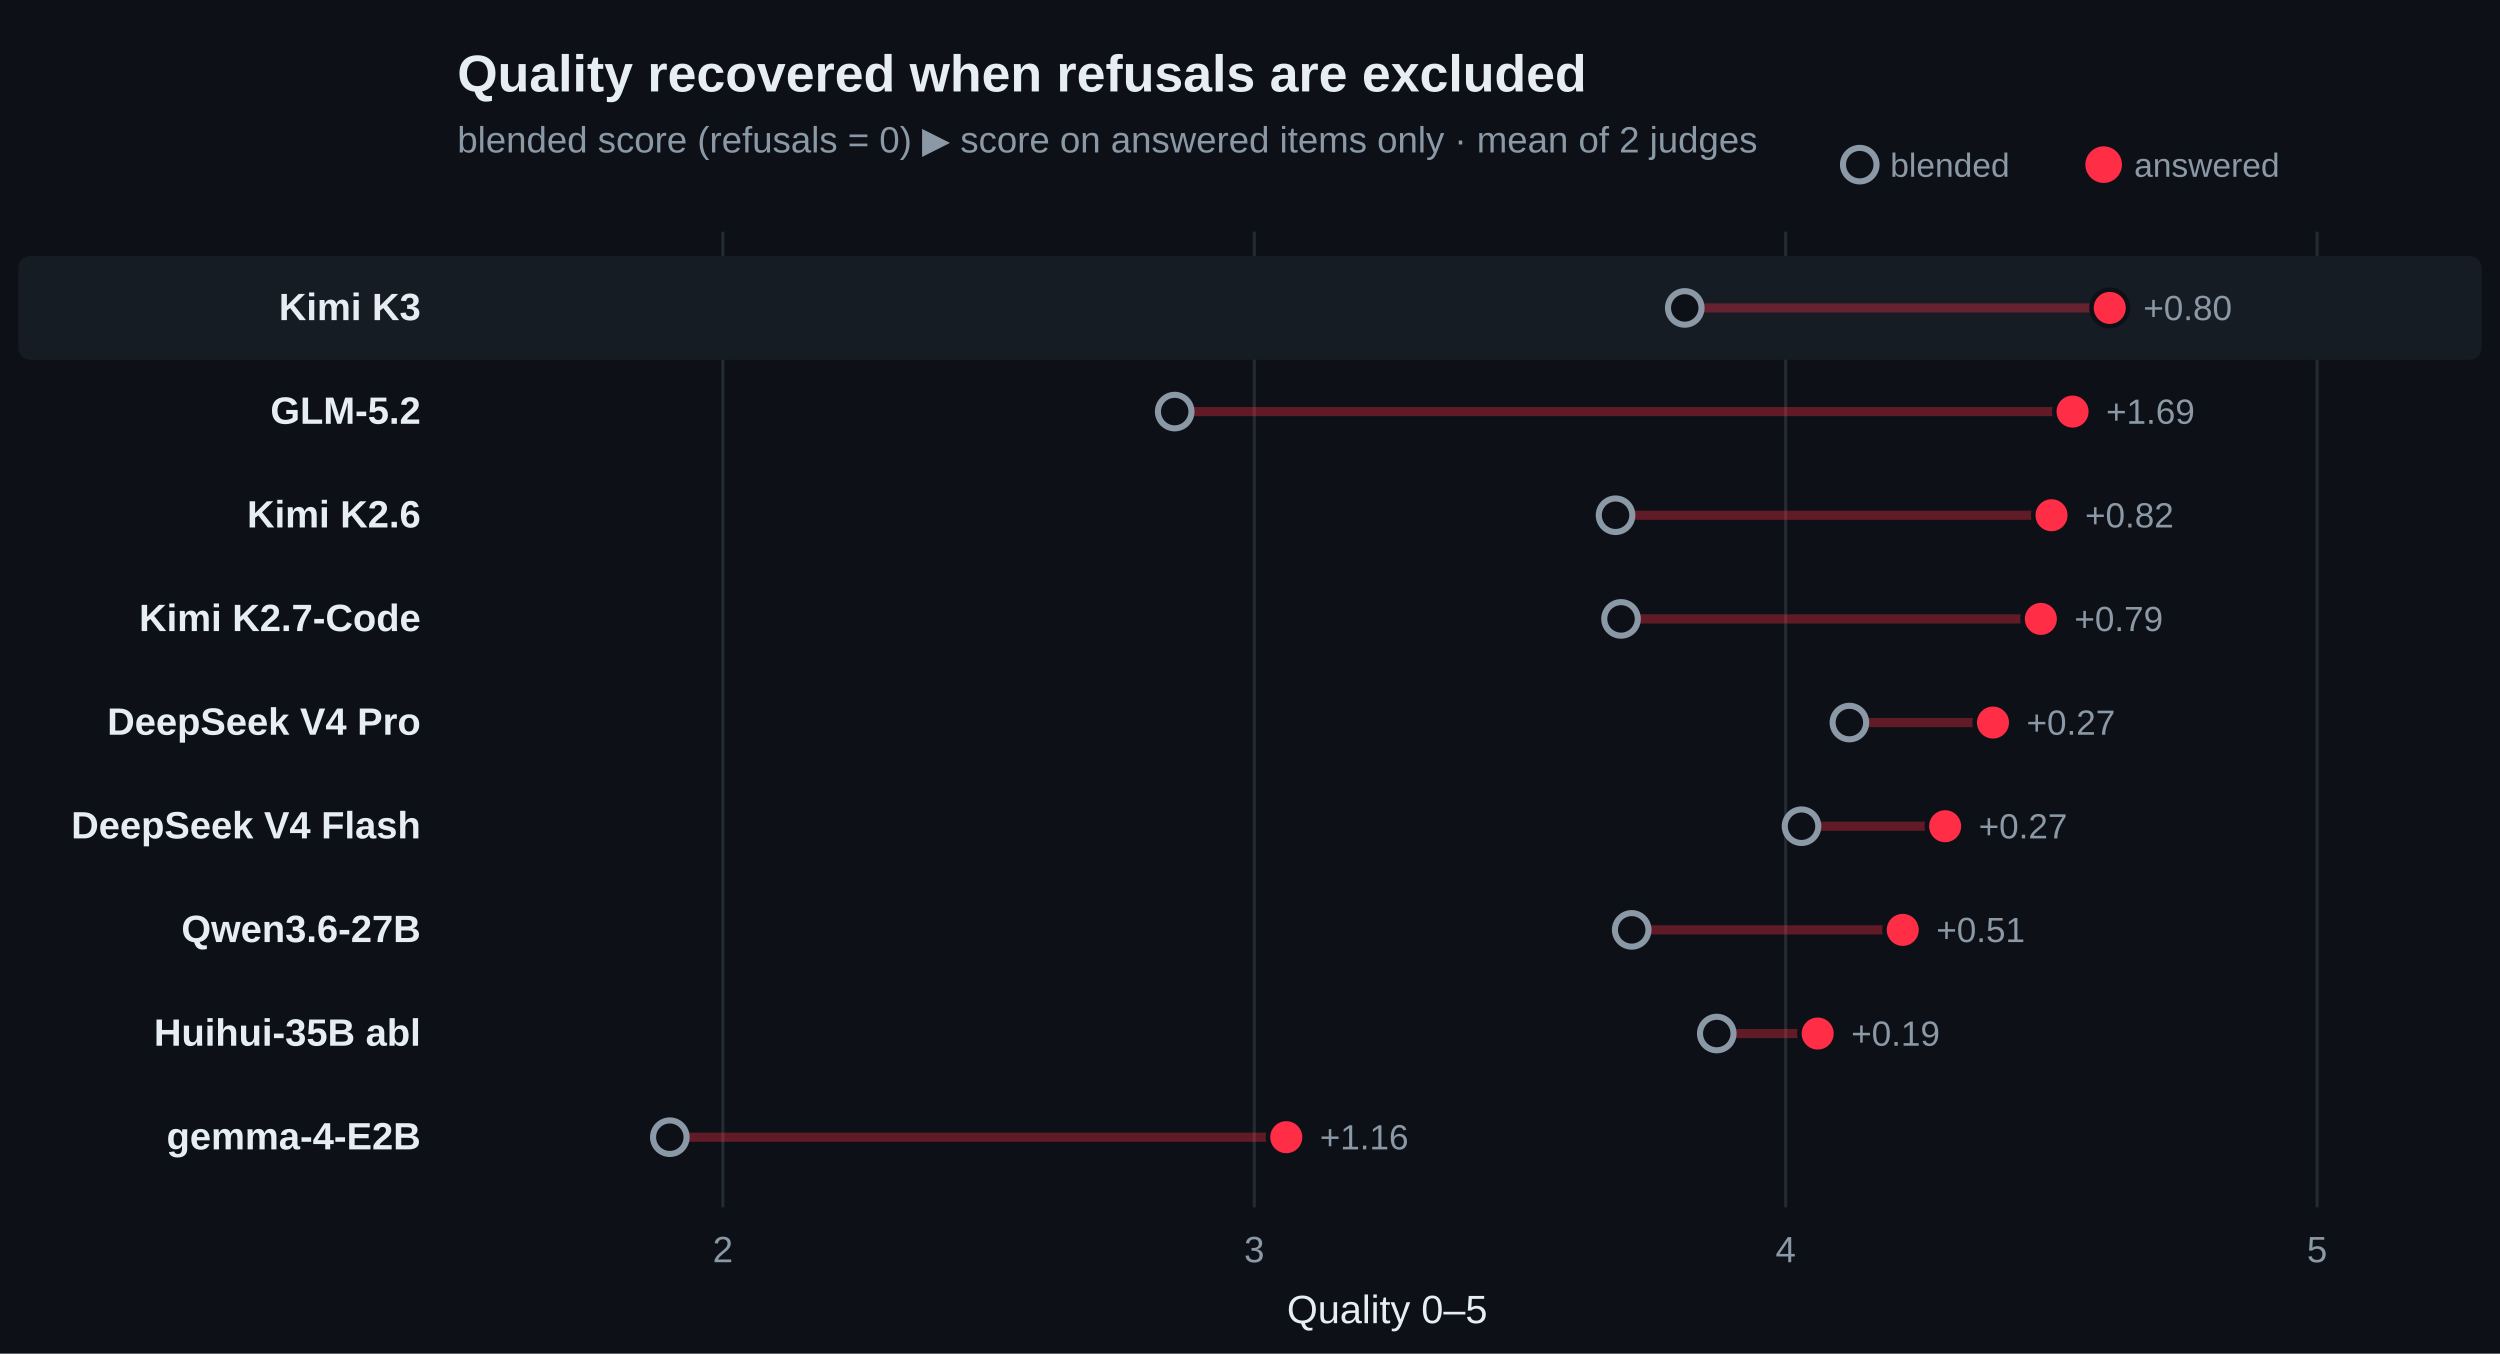
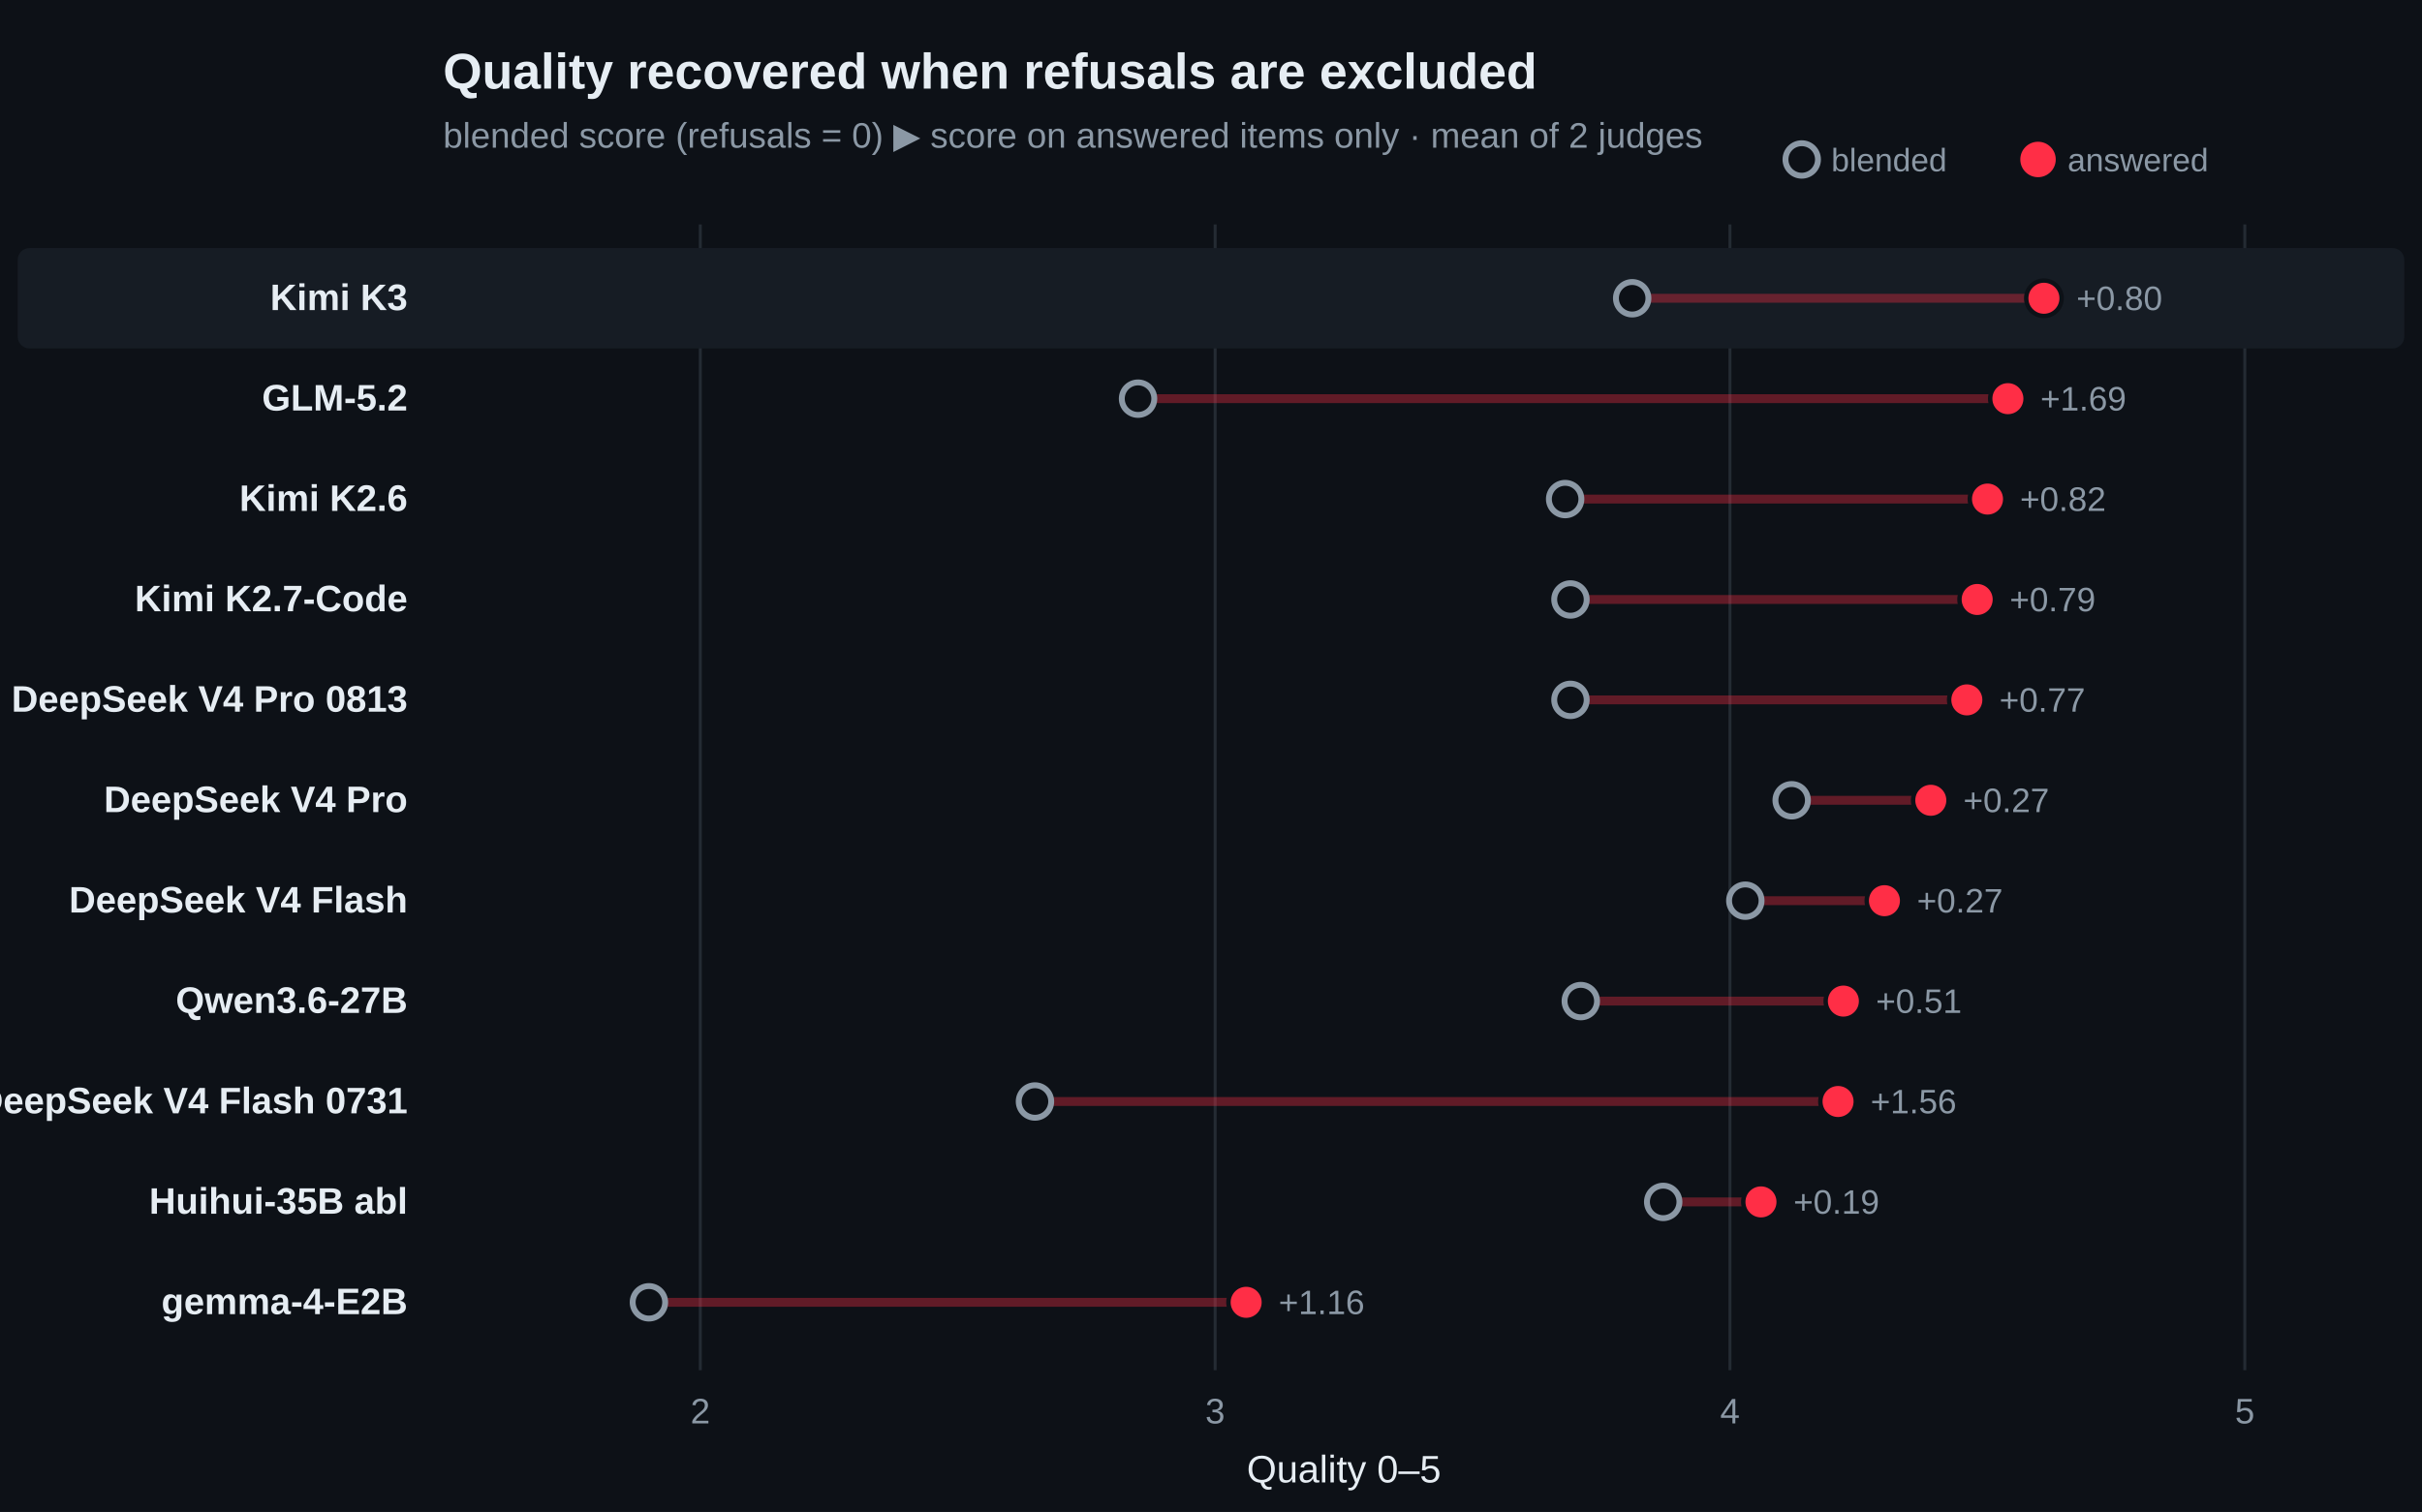
- <svg xmlns="http://www.w3.org/2000/svg" width="820" height="444" viewBox="0 0 820 444" font-family="'Helvetica Neue',Arial,sans-serif">
-   <rect width="820" height="444" fill="#0d1117" />
+ <svg xmlns="http://www.w3.org/2000/svg" width="820" height="512" viewBox="0 0 820 512" font-family="'Helvetica Neue',Arial,sans-serif">
+   <rect width="820" height="512" fill="#0d1117" />
  <text x="150" y="30" font-size="17" font-weight="700" fill="#e6edf3">Quality recovered when refusals are excluded</text>
  <text x="150" y="50" font-size="12" fill="#8b98a5">blended score (refusals = 0)  ▶  score on answered items only · mean of 2 judges</text>
-   <line x1="237.1" y1="76" x2="237.1" y2="396" stroke="#242b33" stroke-width="1" />
-   <text x="237.1" y="414" font-size="12" fill="#8b98a5" text-anchor="middle">2</text>
-   <line x1="411.4" y1="76" x2="411.4" y2="396" stroke="#242b33" stroke-width="1" />
-   <text x="411.4" y="414" font-size="12" fill="#8b98a5" text-anchor="middle">3</text>
-   <line x1="585.7" y1="76" x2="585.7" y2="396" stroke="#242b33" stroke-width="1" />
-   <text x="585.7" y="414" font-size="12" fill="#8b98a5" text-anchor="middle">4</text>
-   <line x1="760.0" y1="76" x2="760.0" y2="396" stroke="#242b33" stroke-width="1" />
-   <text x="760.0" y="414" font-size="12" fill="#8b98a5" text-anchor="middle">5</text>
-   <text x="455" y="434" font-size="13" fill="#e6edf3" text-anchor="middle">Quality 0–5</text>
+   <line x1="237.1" y1="76" x2="237.1" y2="464" stroke="#242b33" stroke-width="1" />
+   <text x="237.1" y="482" font-size="12" fill="#8b98a5" text-anchor="middle">2</text>
+   <line x1="411.4" y1="76" x2="411.4" y2="464" stroke="#242b33" stroke-width="1" />
+   <text x="411.4" y="482" font-size="12" fill="#8b98a5" text-anchor="middle">3</text>
+   <line x1="585.7" y1="76" x2="585.7" y2="464" stroke="#242b33" stroke-width="1" />
+   <text x="585.7" y="482" font-size="12" fill="#8b98a5" text-anchor="middle">4</text>
+   <line x1="760.0" y1="76" x2="760.0" y2="464" stroke="#242b33" stroke-width="1" />
+   <text x="760.0" y="482" font-size="12" fill="#8b98a5" text-anchor="middle">5</text>
+   <text x="455" y="502" font-size="13" fill="#e6edf3" text-anchor="middle">Quality 0–5</text>
  <rect x="6" y="84.0" width="808" height="34" rx="4" fill="#161c24" />
  <text x="138" y="105.0" font-size="12.5" font-weight="700" fill="#e6edf3" text-anchor="end">Kimi K3</text>
  <line x1="552.6" y1="101.0" x2="692.0" y2="101.0" stroke="#ff2e46" stroke-width="3" opacity="0.35" />
  <circle cx="552.6" cy="101.0" r="5.5" fill="#0d1117" stroke="#8b98a5" stroke-width="2" />
  <circle cx="692.0" cy="101.0" r="6" fill="#ff2e46" stroke="#0d1117" stroke-width="1.5" />
  <text x="703.0" y="105.0" font-size="11.5" fill="#8b98a5" text-anchor="start">+0.80</text>
  <text x="138" y="139.0" font-size="12.5" font-weight="600" fill="#e6edf3" text-anchor="end">GLM-5.2</text>
  <line x1="385.3" y1="135.0" x2="679.8" y2="135.0" stroke="#ff2e46" stroke-width="3" opacity="0.35" />
  <circle cx="385.3" cy="135.0" r="5.5" fill="#0d1117" stroke="#8b98a5" stroke-width="2" />
  <circle cx="679.8" cy="135.0" r="6" fill="#ff2e46" stroke="#0d1117" stroke-width="1.5" />
  <text x="690.8" y="139.0" font-size="11.5" fill="#8b98a5" text-anchor="start">+1.69</text>
  <text x="138" y="173.0" font-size="12.5" font-weight="600" fill="#e6edf3" text-anchor="end">Kimi K2.6</text>
  <line x1="529.9" y1="169.0" x2="672.9" y2="169.0" stroke="#ff2e46" stroke-width="3" opacity="0.35" />
  <circle cx="529.9" cy="169.0" r="5.5" fill="#0d1117" stroke="#8b98a5" stroke-width="2" />
  <circle cx="672.9" cy="169.0" r="6" fill="#ff2e46" stroke="#0d1117" stroke-width="1.5" />
  <text x="683.9" y="173.0" font-size="11.5" fill="#8b98a5" text-anchor="start">+0.82</text>
  <text x="138" y="207.0" font-size="12.5" font-weight="600" fill="#e6edf3" text-anchor="end">Kimi K2.7-Code</text>
  <line x1="531.7" y1="203.0" x2="669.4" y2="203.0" stroke="#ff2e46" stroke-width="3" opacity="0.35" />
  <circle cx="531.7" cy="203.0" r="5.5" fill="#0d1117" stroke="#8b98a5" stroke-width="2" />
  <circle cx="669.4" cy="203.0" r="6" fill="#ff2e46" stroke="#0d1117" stroke-width="1.5" />
  <text x="680.4" y="207.0" font-size="11.5" fill="#8b98a5" text-anchor="start">+0.79</text>
-   <text x="138" y="241.0" font-size="12.5" font-weight="600" fill="#e6edf3" text-anchor="end">DeepSeek V4 Pro</text>
-   <line x1="606.6" y1="237.0" x2="653.7" y2="237.0" stroke="#ff2e46" stroke-width="3" opacity="0.35" />
-   <circle cx="606.6" cy="237.0" r="5.5" fill="#0d1117" stroke="#8b98a5" stroke-width="2" />
-   <circle cx="653.7" cy="237.0" r="6" fill="#ff2e46" stroke="#0d1117" stroke-width="1.5" />
-   <text x="664.7" y="241.0" font-size="11.5" fill="#8b98a5" text-anchor="start">+0.27</text>
-   <text x="138" y="275.0" font-size="12.5" font-weight="600" fill="#e6edf3" text-anchor="end">DeepSeek V4 Flash</text>
-   <line x1="590.9" y1="271.0" x2="638.0" y2="271.0" stroke="#ff2e46" stroke-width="3" opacity="0.35" />
-   <circle cx="590.9" cy="271.0" r="5.5" fill="#0d1117" stroke="#8b98a5" stroke-width="2" />
-   <circle cx="638.0" cy="271.0" r="6" fill="#ff2e46" stroke="#0d1117" stroke-width="1.5" />
-   <text x="649.0" y="275.0" font-size="11.5" fill="#8b98a5" text-anchor="start">+0.27</text>
-   <text x="138" y="309.0" font-size="12.5" font-weight="600" fill="#e6edf3" text-anchor="end">Qwen3.6-27B</text>
-   <line x1="535.2" y1="305.0" x2="624.1" y2="305.0" stroke="#ff2e46" stroke-width="3" opacity="0.35" />
-   <circle cx="535.2" cy="305.0" r="5.5" fill="#0d1117" stroke="#8b98a5" stroke-width="2" />
-   <circle cx="624.1" cy="305.0" r="6" fill="#ff2e46" stroke="#0d1117" stroke-width="1.5" />
-   <text x="635.1" y="309.0" font-size="11.5" fill="#8b98a5" text-anchor="start">+0.51</text>
-   <text x="138" y="343.0" font-size="12.5" font-weight="600" fill="#e6edf3" text-anchor="end">Huihui-35B abl</text>
-   <line x1="563.1" y1="339.0" x2="596.2" y2="339.0" stroke="#ff2e46" stroke-width="3" opacity="0.35" />
-   <circle cx="563.1" cy="339.0" r="5.5" fill="#0d1117" stroke="#8b98a5" stroke-width="2" />
-   <circle cx="596.2" cy="339.0" r="6" fill="#ff2e46" stroke="#0d1117" stroke-width="1.5" />
-   <text x="607.2" y="343.0" font-size="11.5" fill="#8b98a5" text-anchor="start">+0.19</text>
-   <text x="138" y="377.0" font-size="12.5" font-weight="600" fill="#e6edf3" text-anchor="end">gemma-4-E2B</text>
-   <line x1="219.7" y1="373.0" x2="421.9" y2="373.0" stroke="#ff2e46" stroke-width="3" opacity="0.35" />
-   <circle cx="219.7" cy="373.0" r="5.5" fill="#0d1117" stroke="#8b98a5" stroke-width="2" />
-   <circle cx="421.9" cy="373.0" r="6" fill="#ff2e46" stroke="#0d1117" stroke-width="1.5" />
-   <text x="432.9" y="377.0" font-size="11.5" fill="#8b98a5" text-anchor="start">+1.16</text>
+   <text x="138" y="241.0" font-size="12.5" font-weight="600" fill="#e6edf3" text-anchor="end">DeepSeek V4 Pro 0813</text>
+   <line x1="531.7" y1="237.0" x2="665.9" y2="237.0" stroke="#ff2e46" stroke-width="3" opacity="0.35" />
+   <circle cx="531.7" cy="237.0" r="5.5" fill="#0d1117" stroke="#8b98a5" stroke-width="2" />
+   <circle cx="665.9" cy="237.0" r="6" fill="#ff2e46" stroke="#0d1117" stroke-width="1.5" />
+   <text x="676.9" y="241.0" font-size="11.5" fill="#8b98a5" text-anchor="start">+0.77</text>
+   <text x="138" y="275.0" font-size="12.5" font-weight="600" fill="#e6edf3" text-anchor="end">DeepSeek V4 Pro</text>
+   <line x1="606.6" y1="271.0" x2="653.7" y2="271.0" stroke="#ff2e46" stroke-width="3" opacity="0.35" />
+   <circle cx="606.6" cy="271.0" r="5.5" fill="#0d1117" stroke="#8b98a5" stroke-width="2" />
+   <circle cx="653.7" cy="271.0" r="6" fill="#ff2e46" stroke="#0d1117" stroke-width="1.5" />
+   <text x="664.7" y="275.0" font-size="11.5" fill="#8b98a5" text-anchor="start">+0.27</text>
+   <text x="138" y="309.0" font-size="12.5" font-weight="600" fill="#e6edf3" text-anchor="end">DeepSeek V4 Flash</text>
+   <line x1="590.9" y1="305.0" x2="638.0" y2="305.0" stroke="#ff2e46" stroke-width="3" opacity="0.35" />
+   <circle cx="590.9" cy="305.0" r="5.5" fill="#0d1117" stroke="#8b98a5" stroke-width="2" />
+   <circle cx="638.0" cy="305.0" r="6" fill="#ff2e46" stroke="#0d1117" stroke-width="1.5" />
+   <text x="649.0" y="309.0" font-size="11.5" fill="#8b98a5" text-anchor="start">+0.27</text>
+   <text x="138" y="343.0" font-size="12.5" font-weight="600" fill="#e6edf3" text-anchor="end">Qwen3.6-27B</text>
+   <line x1="535.2" y1="339.0" x2="624.1" y2="339.0" stroke="#ff2e46" stroke-width="3" opacity="0.35" />
+   <circle cx="535.2" cy="339.0" r="5.5" fill="#0d1117" stroke="#8b98a5" stroke-width="2" />
+   <circle cx="624.1" cy="339.0" r="6" fill="#ff2e46" stroke="#0d1117" stroke-width="1.5" />
+   <text x="635.1" y="343.0" font-size="11.5" fill="#8b98a5" text-anchor="start">+0.51</text>
+   <text x="138" y="377.0" font-size="12.5" font-weight="600" fill="#e6edf3" text-anchor="end">DeepSeek V4 Flash 0731</text>
+   <line x1="350.4" y1="373.0" x2="622.3" y2="373.0" stroke="#ff2e46" stroke-width="3" opacity="0.35" />
+   <circle cx="350.4" cy="373.0" r="5.5" fill="#0d1117" stroke="#8b98a5" stroke-width="2" />
+   <circle cx="622.3" cy="373.0" r="6" fill="#ff2e46" stroke="#0d1117" stroke-width="1.5" />
+   <text x="633.3" y="377.0" font-size="11.5" fill="#8b98a5" text-anchor="start">+1.56</text>
+   <text x="138" y="411.0" font-size="12.5" font-weight="600" fill="#e6edf3" text-anchor="end">Huihui-35B abl</text>
+   <line x1="563.1" y1="407.0" x2="596.2" y2="407.0" stroke="#ff2e46" stroke-width="3" opacity="0.35" />
+   <circle cx="563.1" cy="407.0" r="5.5" fill="#0d1117" stroke="#8b98a5" stroke-width="2" />
+   <circle cx="596.2" cy="407.0" r="6" fill="#ff2e46" stroke="#0d1117" stroke-width="1.5" />
+   <text x="607.2" y="411.0" font-size="11.5" fill="#8b98a5" text-anchor="start">+0.19</text>
+   <text x="138" y="445.0" font-size="12.5" font-weight="600" fill="#e6edf3" text-anchor="end">gemma-4-E2B</text>
+   <line x1="219.7" y1="441.0" x2="421.9" y2="441.0" stroke="#ff2e46" stroke-width="3" opacity="0.35" />
+   <circle cx="219.7" cy="441.0" r="5.5" fill="#0d1117" stroke="#8b98a5" stroke-width="2" />
+   <circle cx="421.9" cy="441.0" r="6" fill="#ff2e46" stroke="#0d1117" stroke-width="1.5" />
+   <text x="432.9" y="445.0" font-size="11.5" fill="#8b98a5" text-anchor="start">+1.16</text>
  <circle cx="610.0" cy="54.0" r="5.5" fill="#0d1117" stroke="#8b98a5" stroke-width="2" />
  <text x="620.0" y="58.0" font-size="11" fill="#8b98a5">blended</text>
  <circle cx="690.0" cy="54.0" r="6" fill="#ff2e46" />
  <text x="700.0" y="58.0" font-size="11" fill="#8b98a5">answered</text>
</svg>
